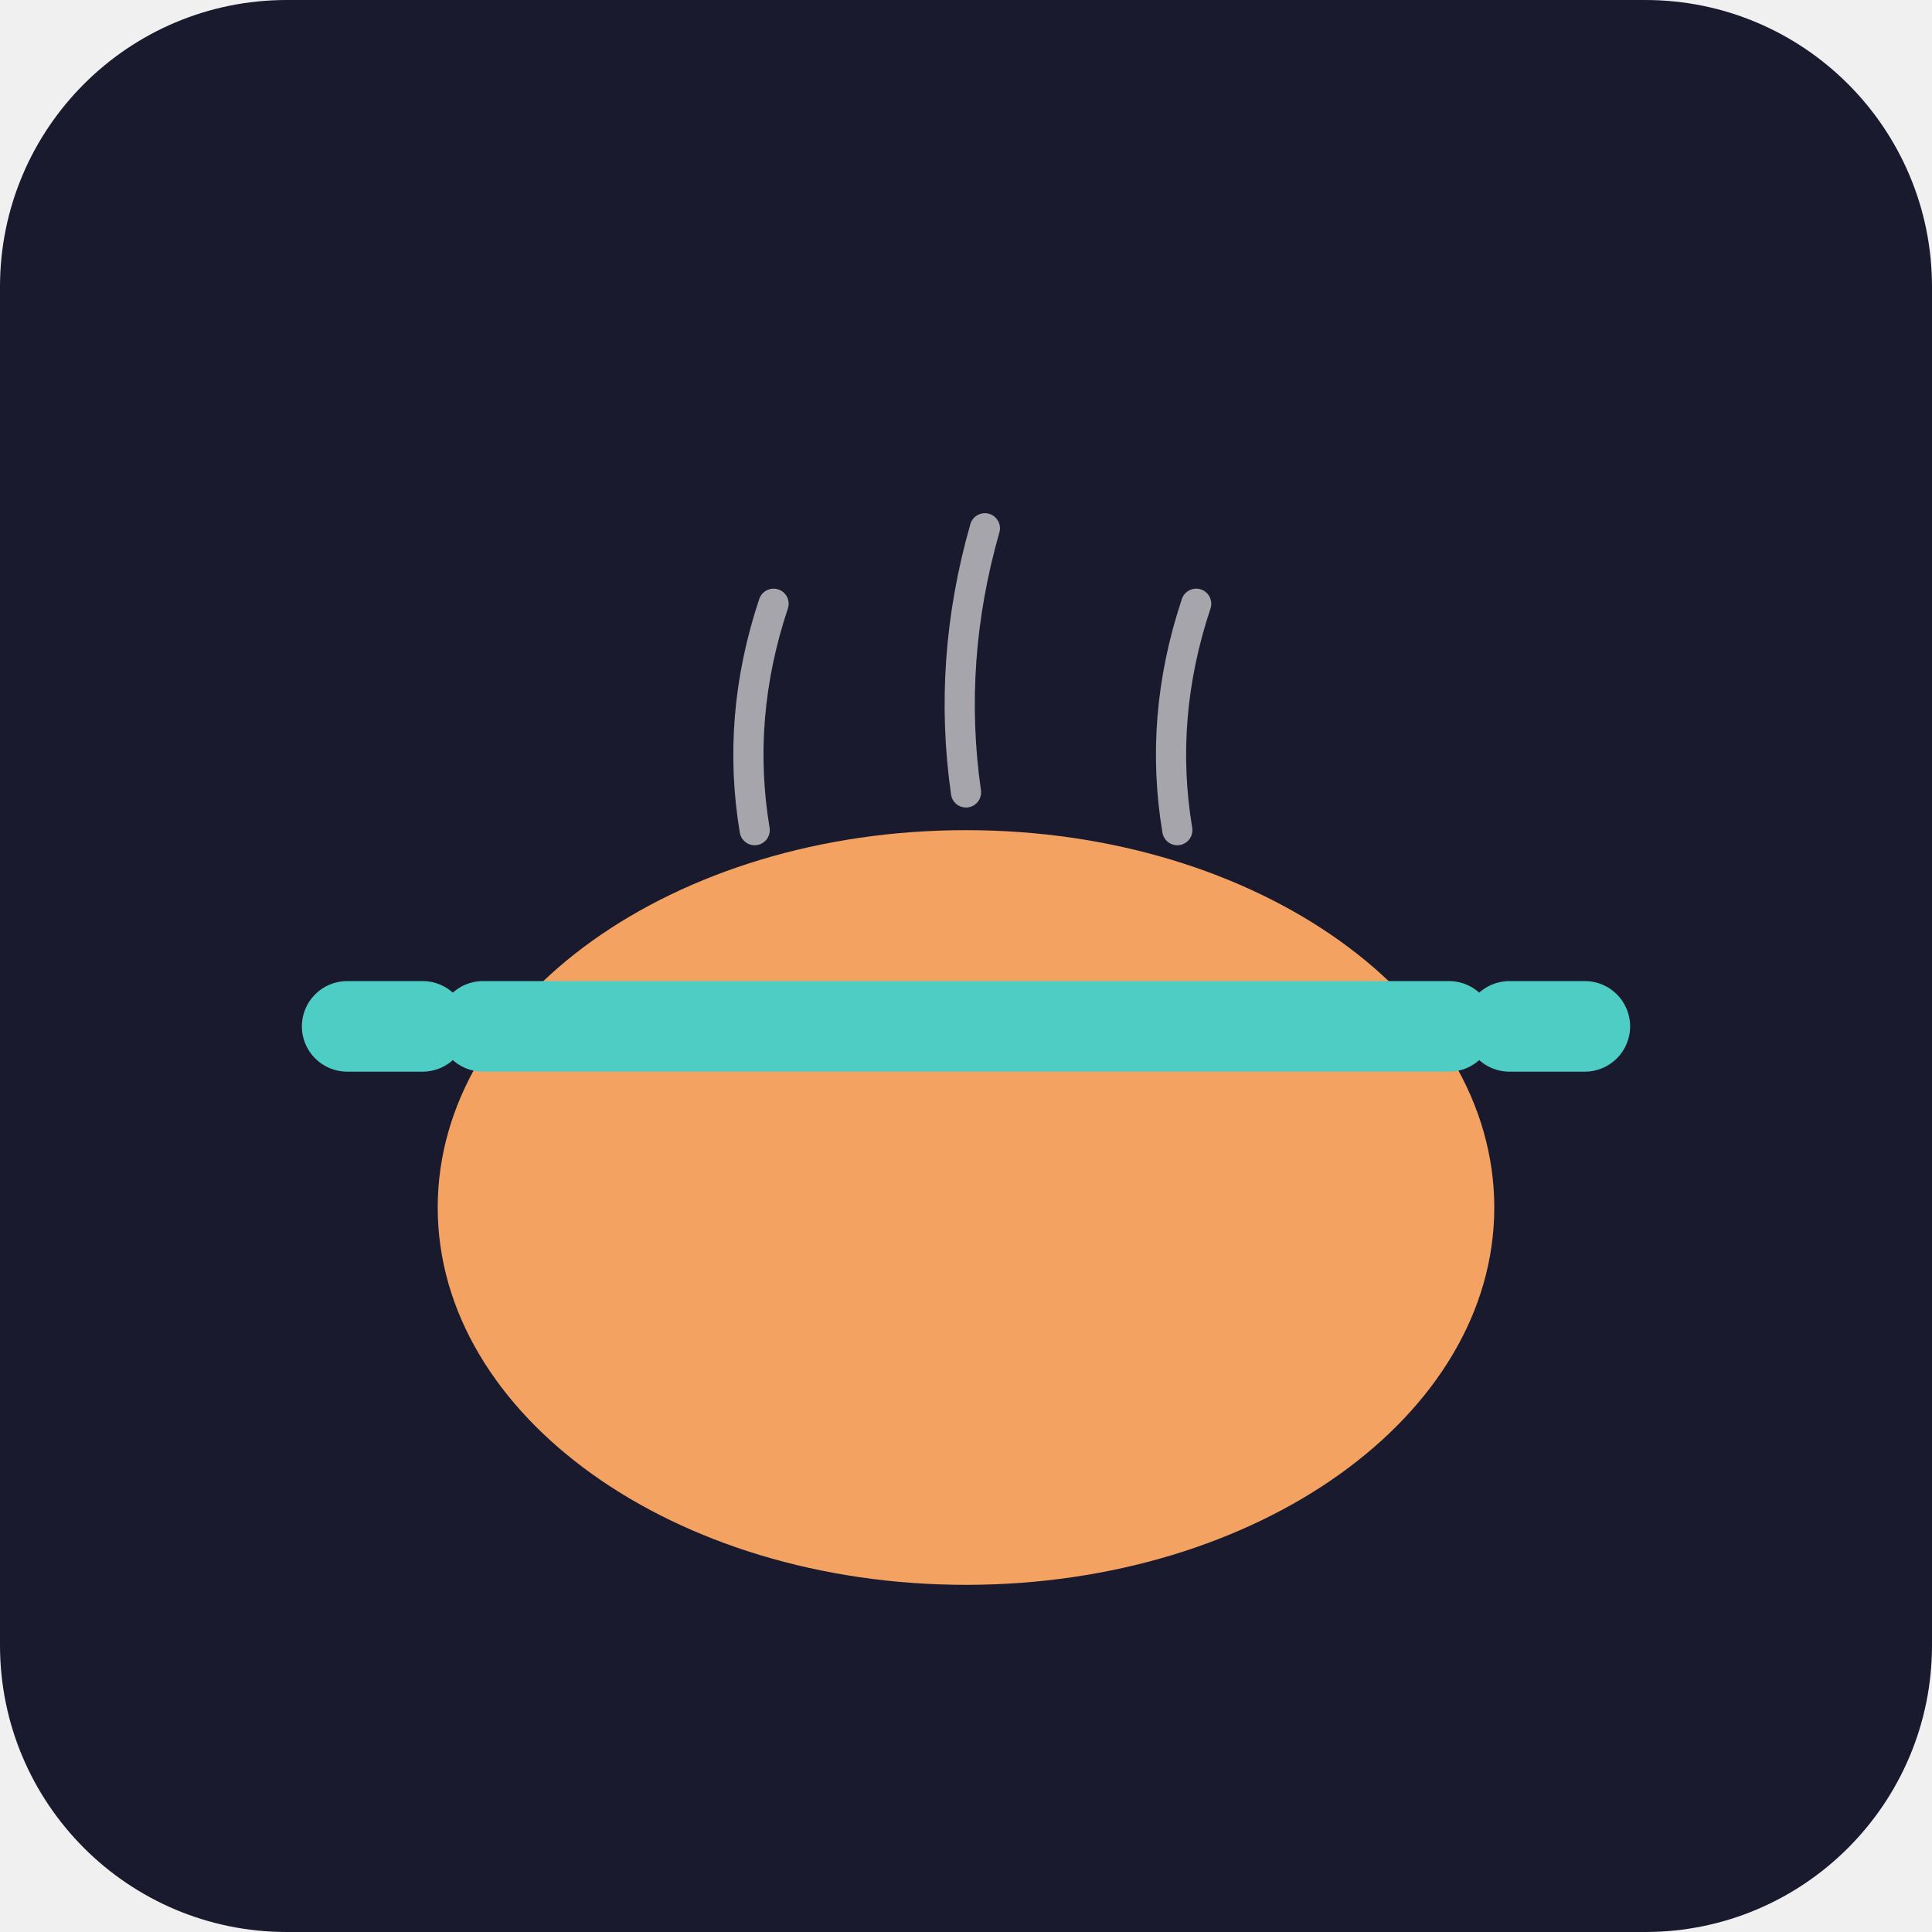
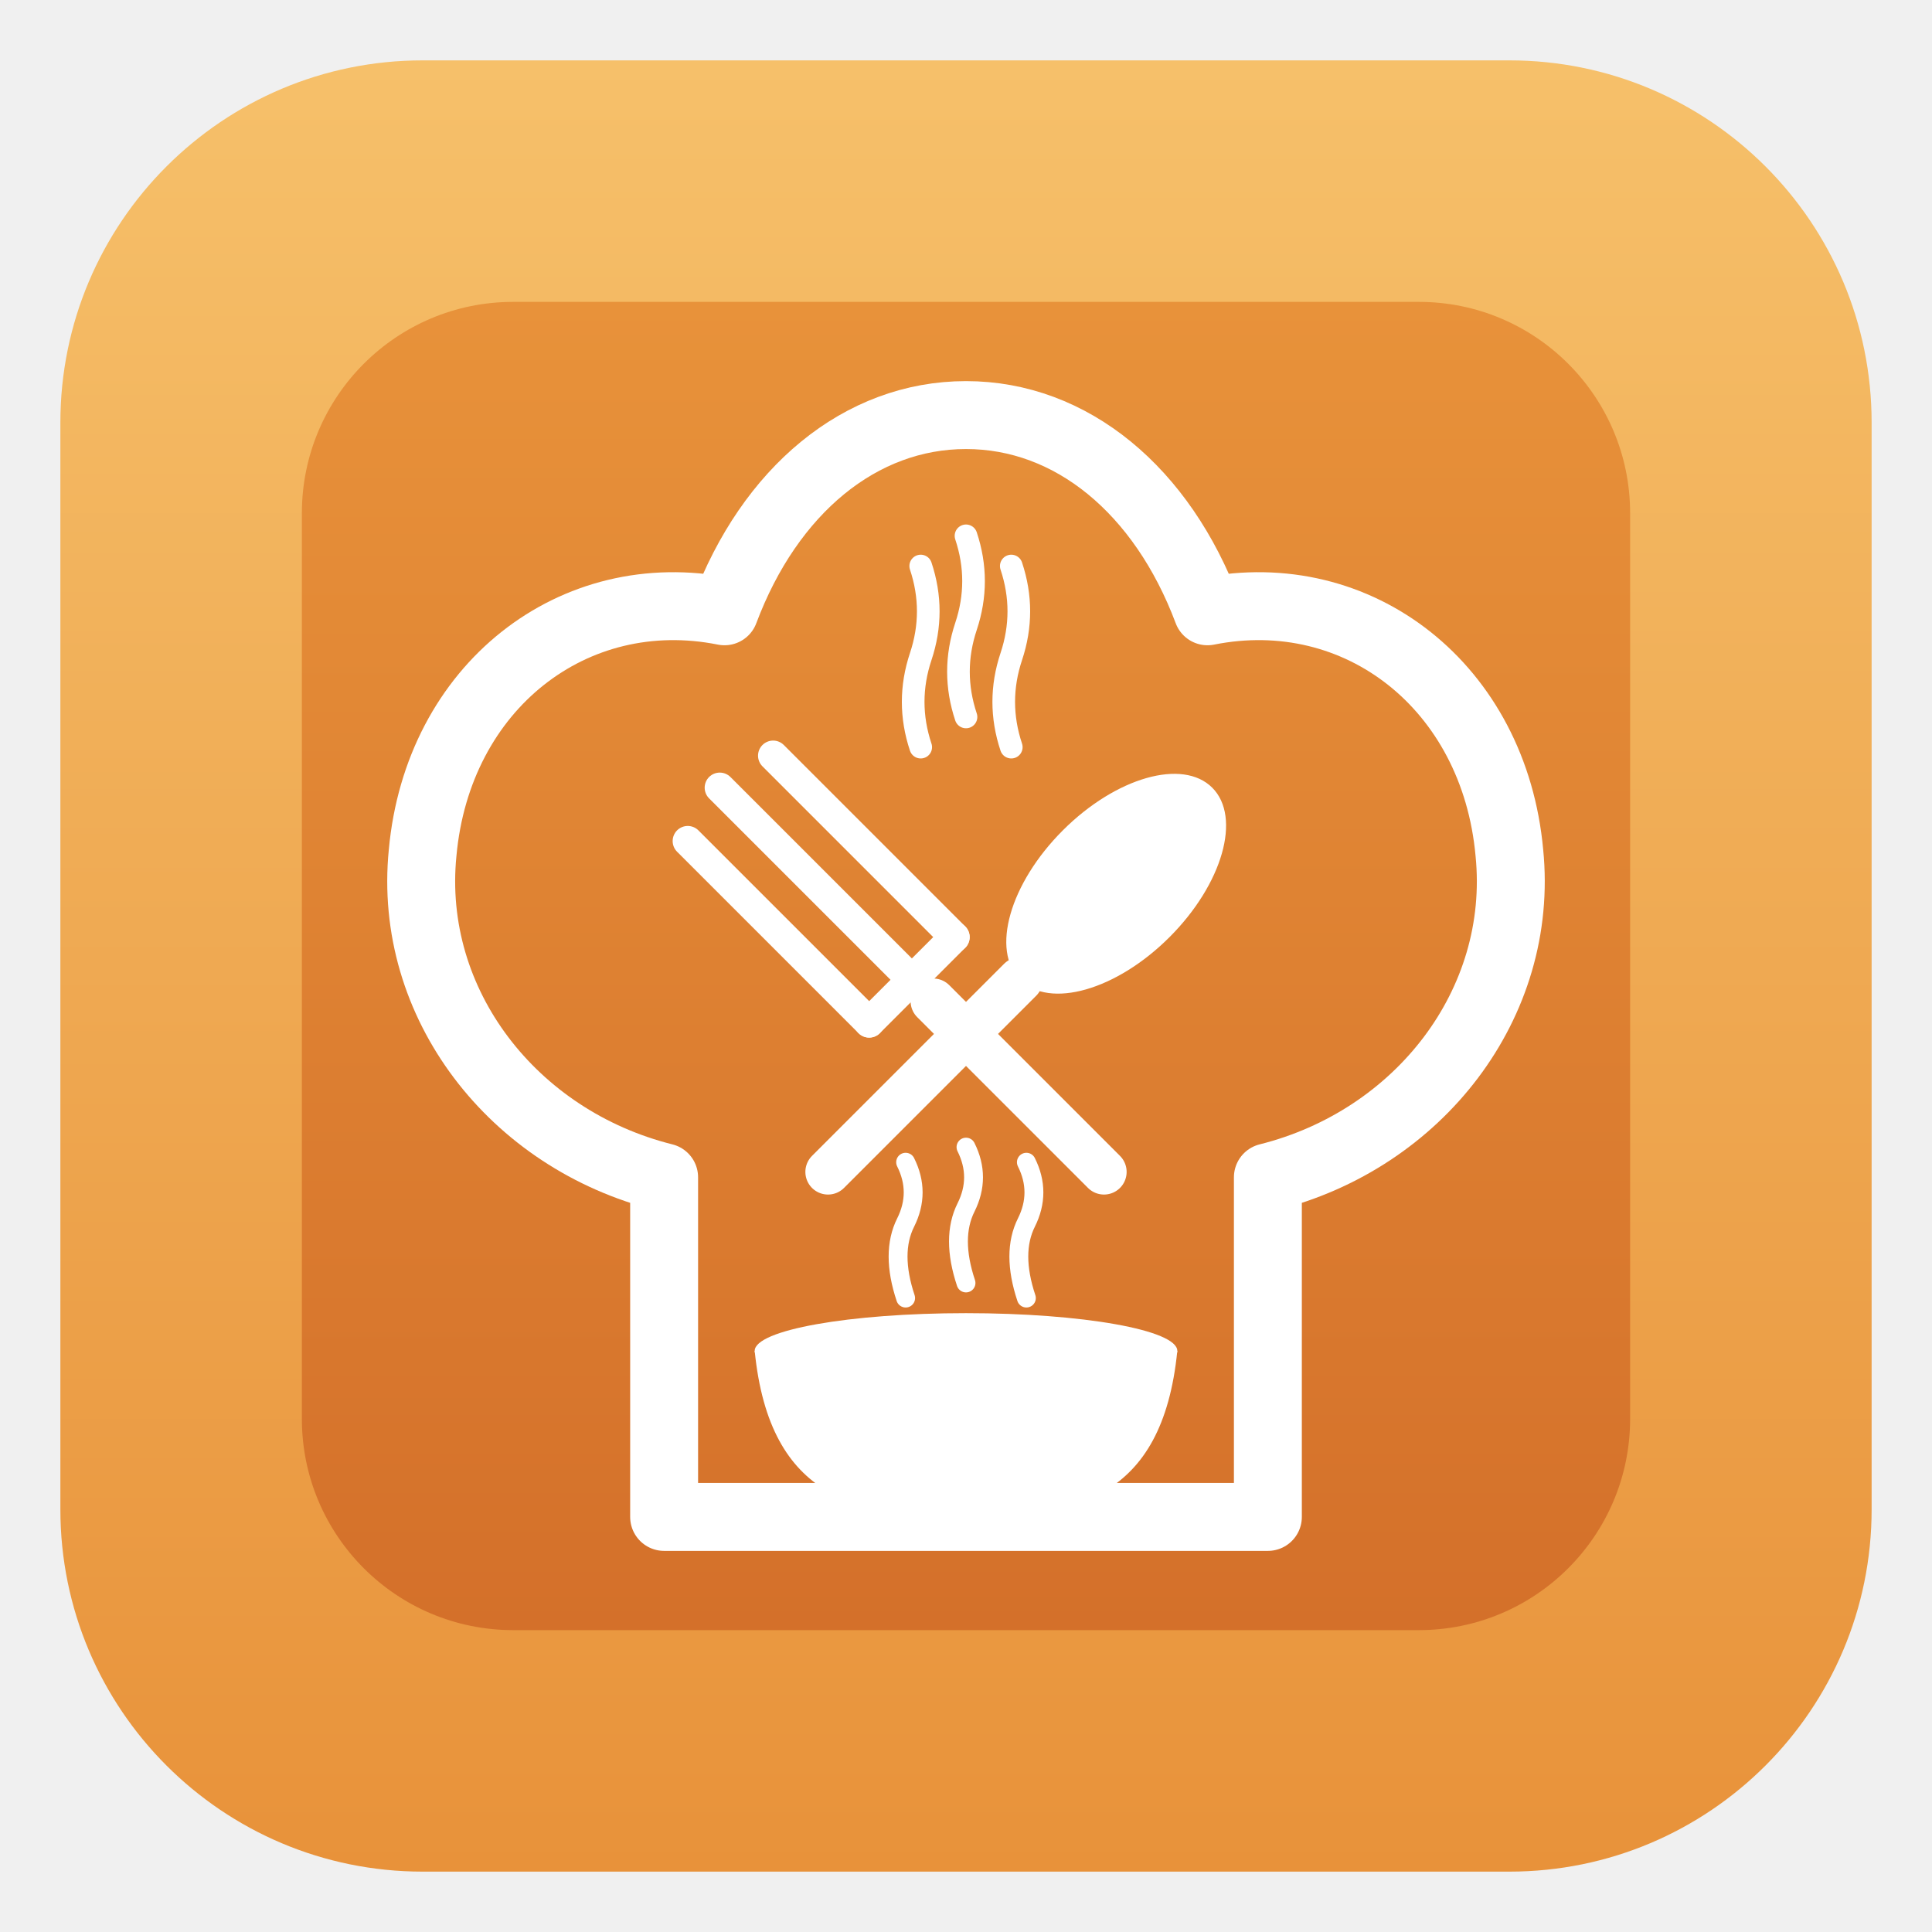
- <svg xmlns="http://www.w3.org/2000/svg" viewBox="0 0 512 512" width="512" height="512">
-   <rect width="512" height="512" rx="76" fill="#1a1a2e" />
-   <ellipse cx="256" cy="320" rx="140" ry="100" fill="#f4a261" />
-   <rect x="116" y="260" width="280" height="24" rx="12" fill="#4ecdc4" />
-   <rect x="80" y="260" width="44" height="24" rx="12" fill="#4ecdc4" />
-   <rect x="388" y="260" width="44" height="24" rx="12" fill="#4ecdc4" />
-   <path d="M200 220 Q195 190 205 160" stroke="#e0e0e0" stroke-width="8" fill="none" stroke-linecap="round" opacity="0.7" />
-   <path d="M256 210 Q251 175 261 140" stroke="#e0e0e0" stroke-width="8" fill="none" stroke-linecap="round" opacity="0.7" />
-   <path d="M312 220 Q307 190 317 160" stroke="#e0e0e0" stroke-width="8" fill="none" stroke-linecap="round" opacity="0.7" />
+ <svg xmlns="http://www.w3.org/2000/svg" width="512" height="512" viewBox="0 0 256 256" fill="none">
+   <rect x="8" y="8" width="240" height="240" rx="48" fill="url(#bgGradient)" />
+   <rect x="40" y="40" width="176" height="176" rx="28" fill="url(#innerGradient)" />
+   <g transform="translate(0,11)">
+     <path d="M88 190 L88 145 C68 140 54 122 56 102 C58 80 76 66 96 70 C102 54 114 44 128 44 C142 44 154 54 160 70 C180 66 198 80 200 102 C202 122 188 140 168 145 L168 190 Z" fill="none" stroke="white" stroke-width="9" stroke-linejoin="round" />
+     <g transform="translate(118,116) rotate(-45)">
+       <line x1="0" y1="8" x2="0" y2="40" stroke="white" stroke-width="6" stroke-linecap="round" />
+       <line x1="-8" y1="-30" x2="-8" y2="4" stroke="white" stroke-width="4" stroke-linecap="round" />
+       <line x1="0" y1="-32" x2="0" y2="4" stroke="white" stroke-width="4" stroke-linecap="round" />
+       <line x1="8" y1="-30" x2="8" y2="4" stroke="white" stroke-width="4" stroke-linecap="round" />
+       <line x1="-8" y1="4" x2="8" y2="4" stroke="white" stroke-width="4" stroke-linecap="round" />
+     </g>
+     <g transform="translate(138,116) rotate(45)">
+       <line x1="0" y1="4" x2="0" y2="40" stroke="white" stroke-width="6" stroke-linecap="round" />
+       <ellipse cx="0" cy="-14" rx="10" ry="18" fill="white" />
+     </g>
+     <path d="M122 88 Q120 82 122 76 Q124 70 122 64" stroke="white" stroke-width="3" stroke-linecap="round" fill="none" />
+     <path d="M128 84 Q126 78 128 72 Q130 66 128 60" stroke="white" stroke-width="3" stroke-linecap="round" fill="none" />
+     <path d="M134 88 Q132 82 134 76 Q136 70 134 64" stroke="white" stroke-width="3" stroke-linecap="round" fill="none" />
+     <ellipse cx="128" cy="168" rx="28" ry="5" fill="white" />
+     <path d="M100 168 C102 188 114 190 128 190 C142 190 154 188 156 168" fill="white" />
+     <path d="M120 161 Q118 155 120 151 Q122 147 120 143" stroke="white" stroke-width="2.5" stroke-linecap="round" fill="none" />
+     <path d="M128 159 Q126 153 128 149 Q130 145 128 141" stroke="white" stroke-width="2.5" stroke-linecap="round" fill="none" />
+     <path d="M136 161 Q134 155 136 151 Q138 147 136 143" stroke="white" stroke-width="2.5" stroke-linecap="round" fill="none" />
+   </g>
+   <defs>
+     <linearGradient id="bgGradient" x1="128" y1="8" x2="128" y2="248" gradientUnits="userSpaceOnUse">
+       <stop offset="0" stop-color="#F6C06A" />
+       <stop offset="1" stop-color="#E8923A" />
+     </linearGradient>
+     <linearGradient id="innerGradient" x1="128" y1="40" x2="128" y2="216" gradientUnits="userSpaceOnUse">
+       <stop offset="0" stop-color="#E8923A" />
+       <stop offset="1" stop-color="#D4702A" />
+     </linearGradient>
+   </defs>
</svg>
